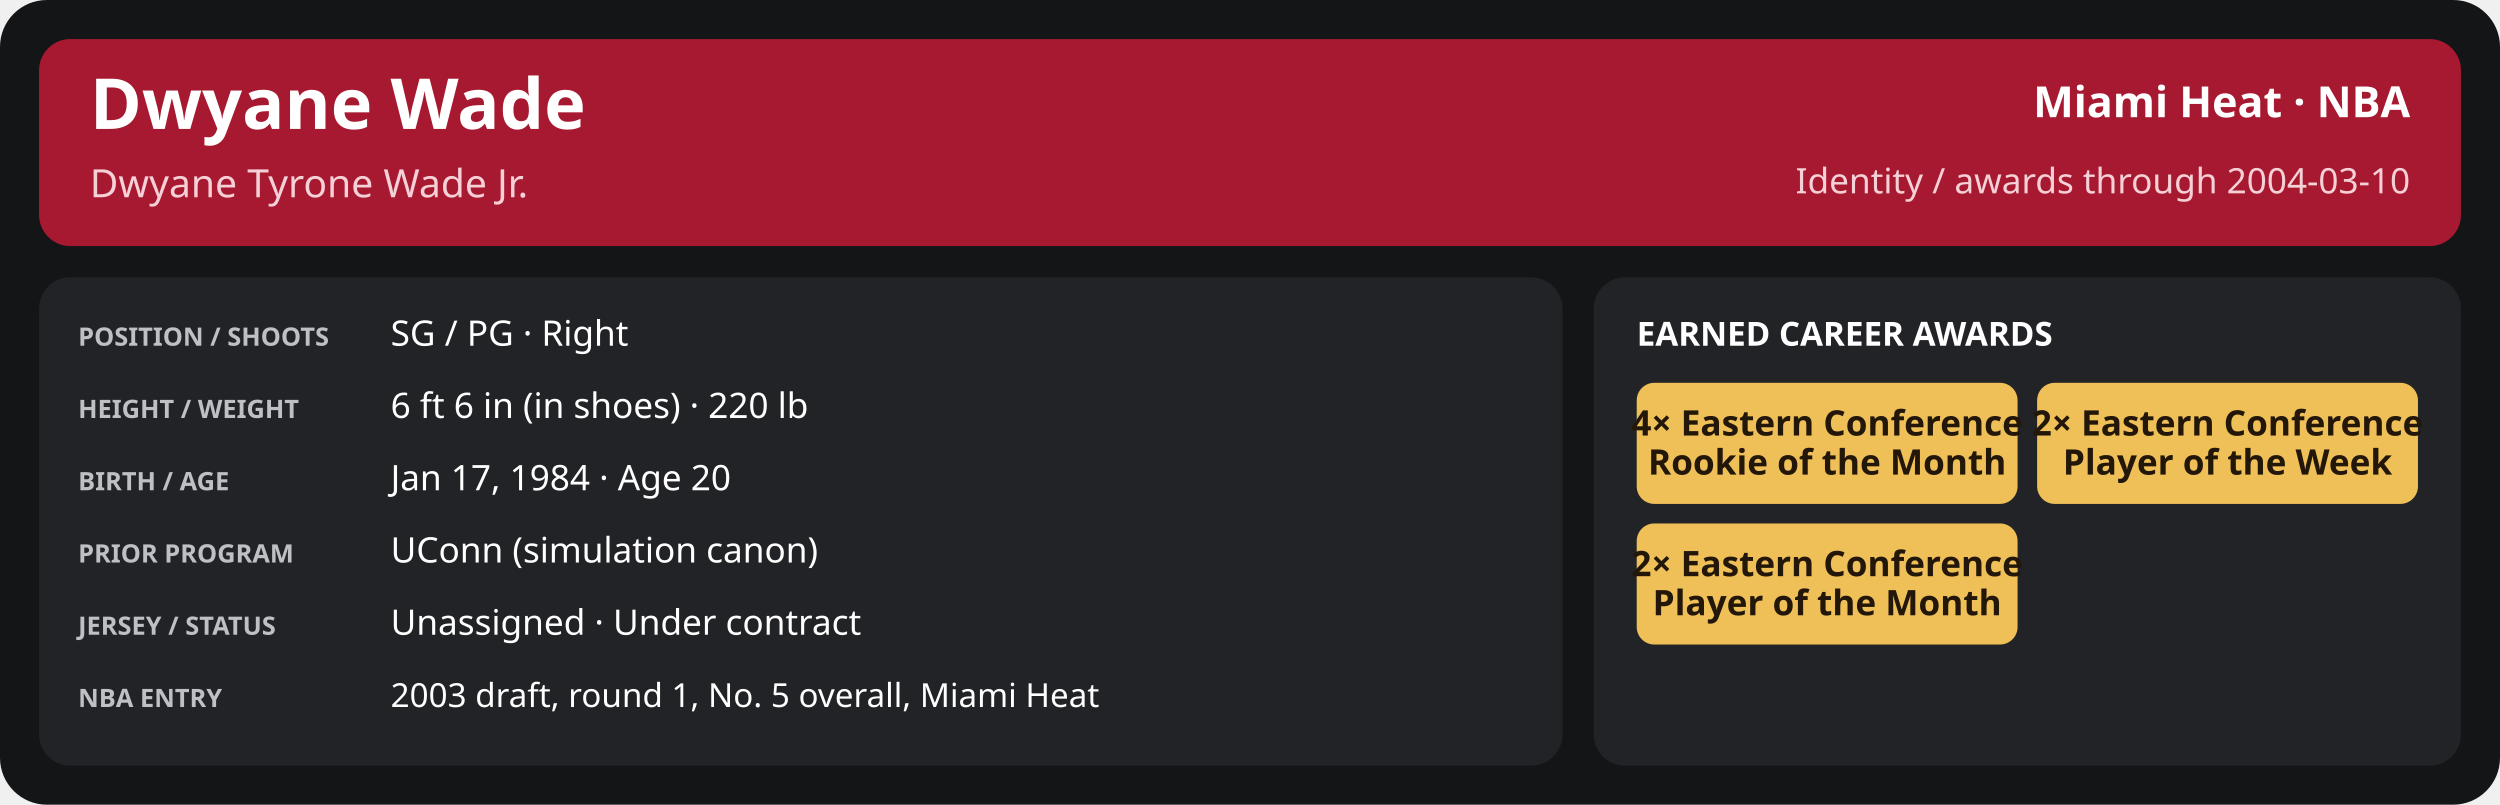
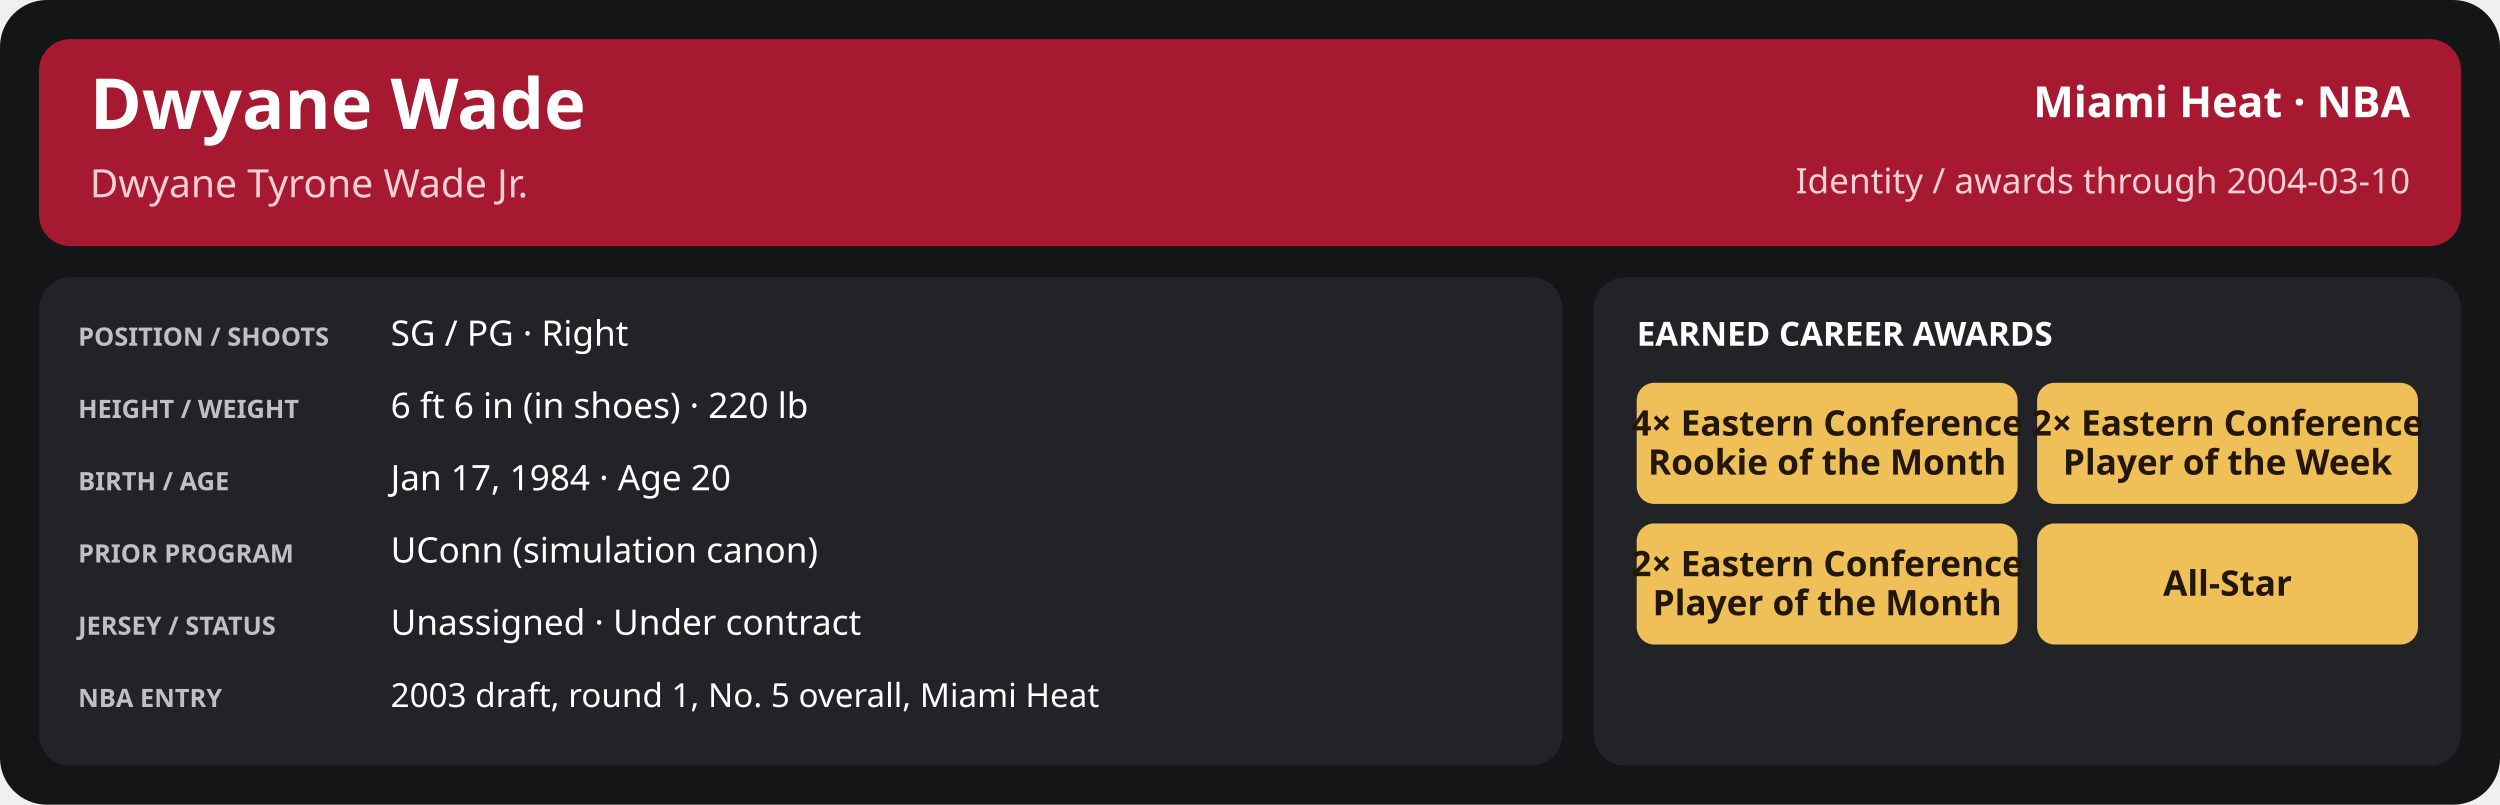
<svg xmlns="http://www.w3.org/2000/svg" width="1280" height="412" viewBox="0 0 1280 412" role="img" aria-labelledby="title desc">
  <rect x="0" y="0" width="1280" height="412" rx="24" fill="#141517" />
  <rect x="20" y="20" width="1240" height="106" rx="16" fill="#a71930" />
  <text x="46" y="66" font-family="sans-serif" font-size="36" fill="#ffffff" font-weight="700" text-anchor="start">Dwyane Wade</text>
  <text x="46" y="101" font-family="sans-serif" font-size="20" fill="#f5d0d6" font-weight="400" text-anchor="start">Dwyane Tyrone Wade Jr.</text>
  <text x="1234" y="60" font-family="sans-serif" font-size="22" fill="#ffffff" font-weight="600" text-anchor="end">Miami Heat · NBA</text>
  <text x="1234" y="99" font-family="sans-serif" font-size="18" fill="#f5d0d6" font-weight="400" text-anchor="end">Identity / awards through 2004-03-10</text>
  <rect x="20" y="142" width="780" height="250" rx="16" fill="#222326" />
  <rect x="816" y="142" width="444" height="250" rx="16" fill="#222326" />
  <text x="40" y="177" font-family="sans-serif" font-size="13" fill="#bdc0c5" font-weight="700" text-anchor="start">POSITION / SHOOTS</text>
  <text x="200" y="177" font-family="sans-serif" font-size="18" fill="#ffffff" font-weight="500" text-anchor="start">SG / PG · Right</text>
  <text x="40" y="214" font-family="sans-serif" font-size="13" fill="#bdc0c5" font-weight="700" text-anchor="start">HEIGHT / WEIGHT</text>
  <text x="200" y="214" font-family="sans-serif" font-size="18" fill="#ffffff" font-weight="500" text-anchor="start">6 ft 6 in (in shoes) · 220 lb</text>
  <text x="40" y="251" font-family="sans-serif" font-size="13" fill="#bdc0c5" font-weight="700" text-anchor="start">BIRTH / AGE</text>
  <text x="200" y="251" font-family="sans-serif" font-size="18" fill="#ffffff" font-weight="500" text-anchor="start">Jan 17, 1984 · Age 20</text>
  <text x="40" y="288" font-family="sans-serif" font-size="13" fill="#bdc0c5" font-weight="700" text-anchor="start">PRIOR PROGRAM</text>
  <text x="200" y="288" font-family="sans-serif" font-size="18" fill="#ffffff" font-weight="500" text-anchor="start">UConn (simulation canon)</text>
  <text x="40" y="325" font-family="sans-serif" font-size="13" fill="#bdc0c5" font-weight="700" text-anchor="start">JERSEY / STATUS</text>
  <text x="200" y="325" font-family="sans-serif" font-size="18" fill="#ffffff" font-weight="500" text-anchor="start">Unassigned · Under contract</text>
  <text x="40" y="362" font-family="sans-serif" font-size="13" fill="#bdc0c5" font-weight="700" text-anchor="start">NBA ENTRY</text>
  <text x="200" y="362" font-family="sans-serif" font-size="17" fill="#ffffff" font-weight="500" text-anchor="start">2003 draft, round 1, No. 5 overall, Miami Heat</text>
  <text x="838" y="177" font-family="sans-serif" font-size="17" fill="#ffffff" font-weight="700" text-anchor="start">EARNED CAREER AWARDS</text>
  <rect x="838.0" y="196" width="195.0" height="62" rx="9" fill="#efbf58" />
  <text x="935.5" y="223.0" font-family="sans-serif" font-size="18" fill="#221709" font-weight="700" text-anchor="middle">4× Eastern Conference</text>
  <text x="935.5" y="243.0" font-family="sans-serif" font-size="18" fill="#221709" font-weight="700" text-anchor="middle">Rookie of the Month</text>
  <rect x="1043.0" y="196" width="195.0" height="62" rx="9" fill="#efbf58" />
  <text x="1140.5" y="223.0" font-family="sans-serif" font-size="18" fill="#221709" font-weight="700" text-anchor="middle">2× Eastern Conference</text>
  <text x="1140.5" y="243.0" font-family="sans-serif" font-size="18" fill="#221709" font-weight="700" text-anchor="middle">Player of the Week</text>
  <rect x="838.0" y="268" width="195.0" height="62" rx="9" fill="#efbf58" />
  <text x="935.5" y="295.0" font-family="sans-serif" font-size="18" fill="#221709" font-weight="700" text-anchor="middle">2× Eastern Conference</text>
  <text x="935.5" y="315.0" font-family="sans-serif" font-size="18" fill="#221709" font-weight="700" text-anchor="middle">Player of the Month</text>
+   <rect x="1043.0" y="268" width="195.0" height="62" rx="9" fill="#efbf58" />
+   <text x="1140.5" y="305.0" font-family="sans-serif" font-size="18" fill="#221709" font-weight="700" text-anchor="middle">All-Star</text>
</svg>
